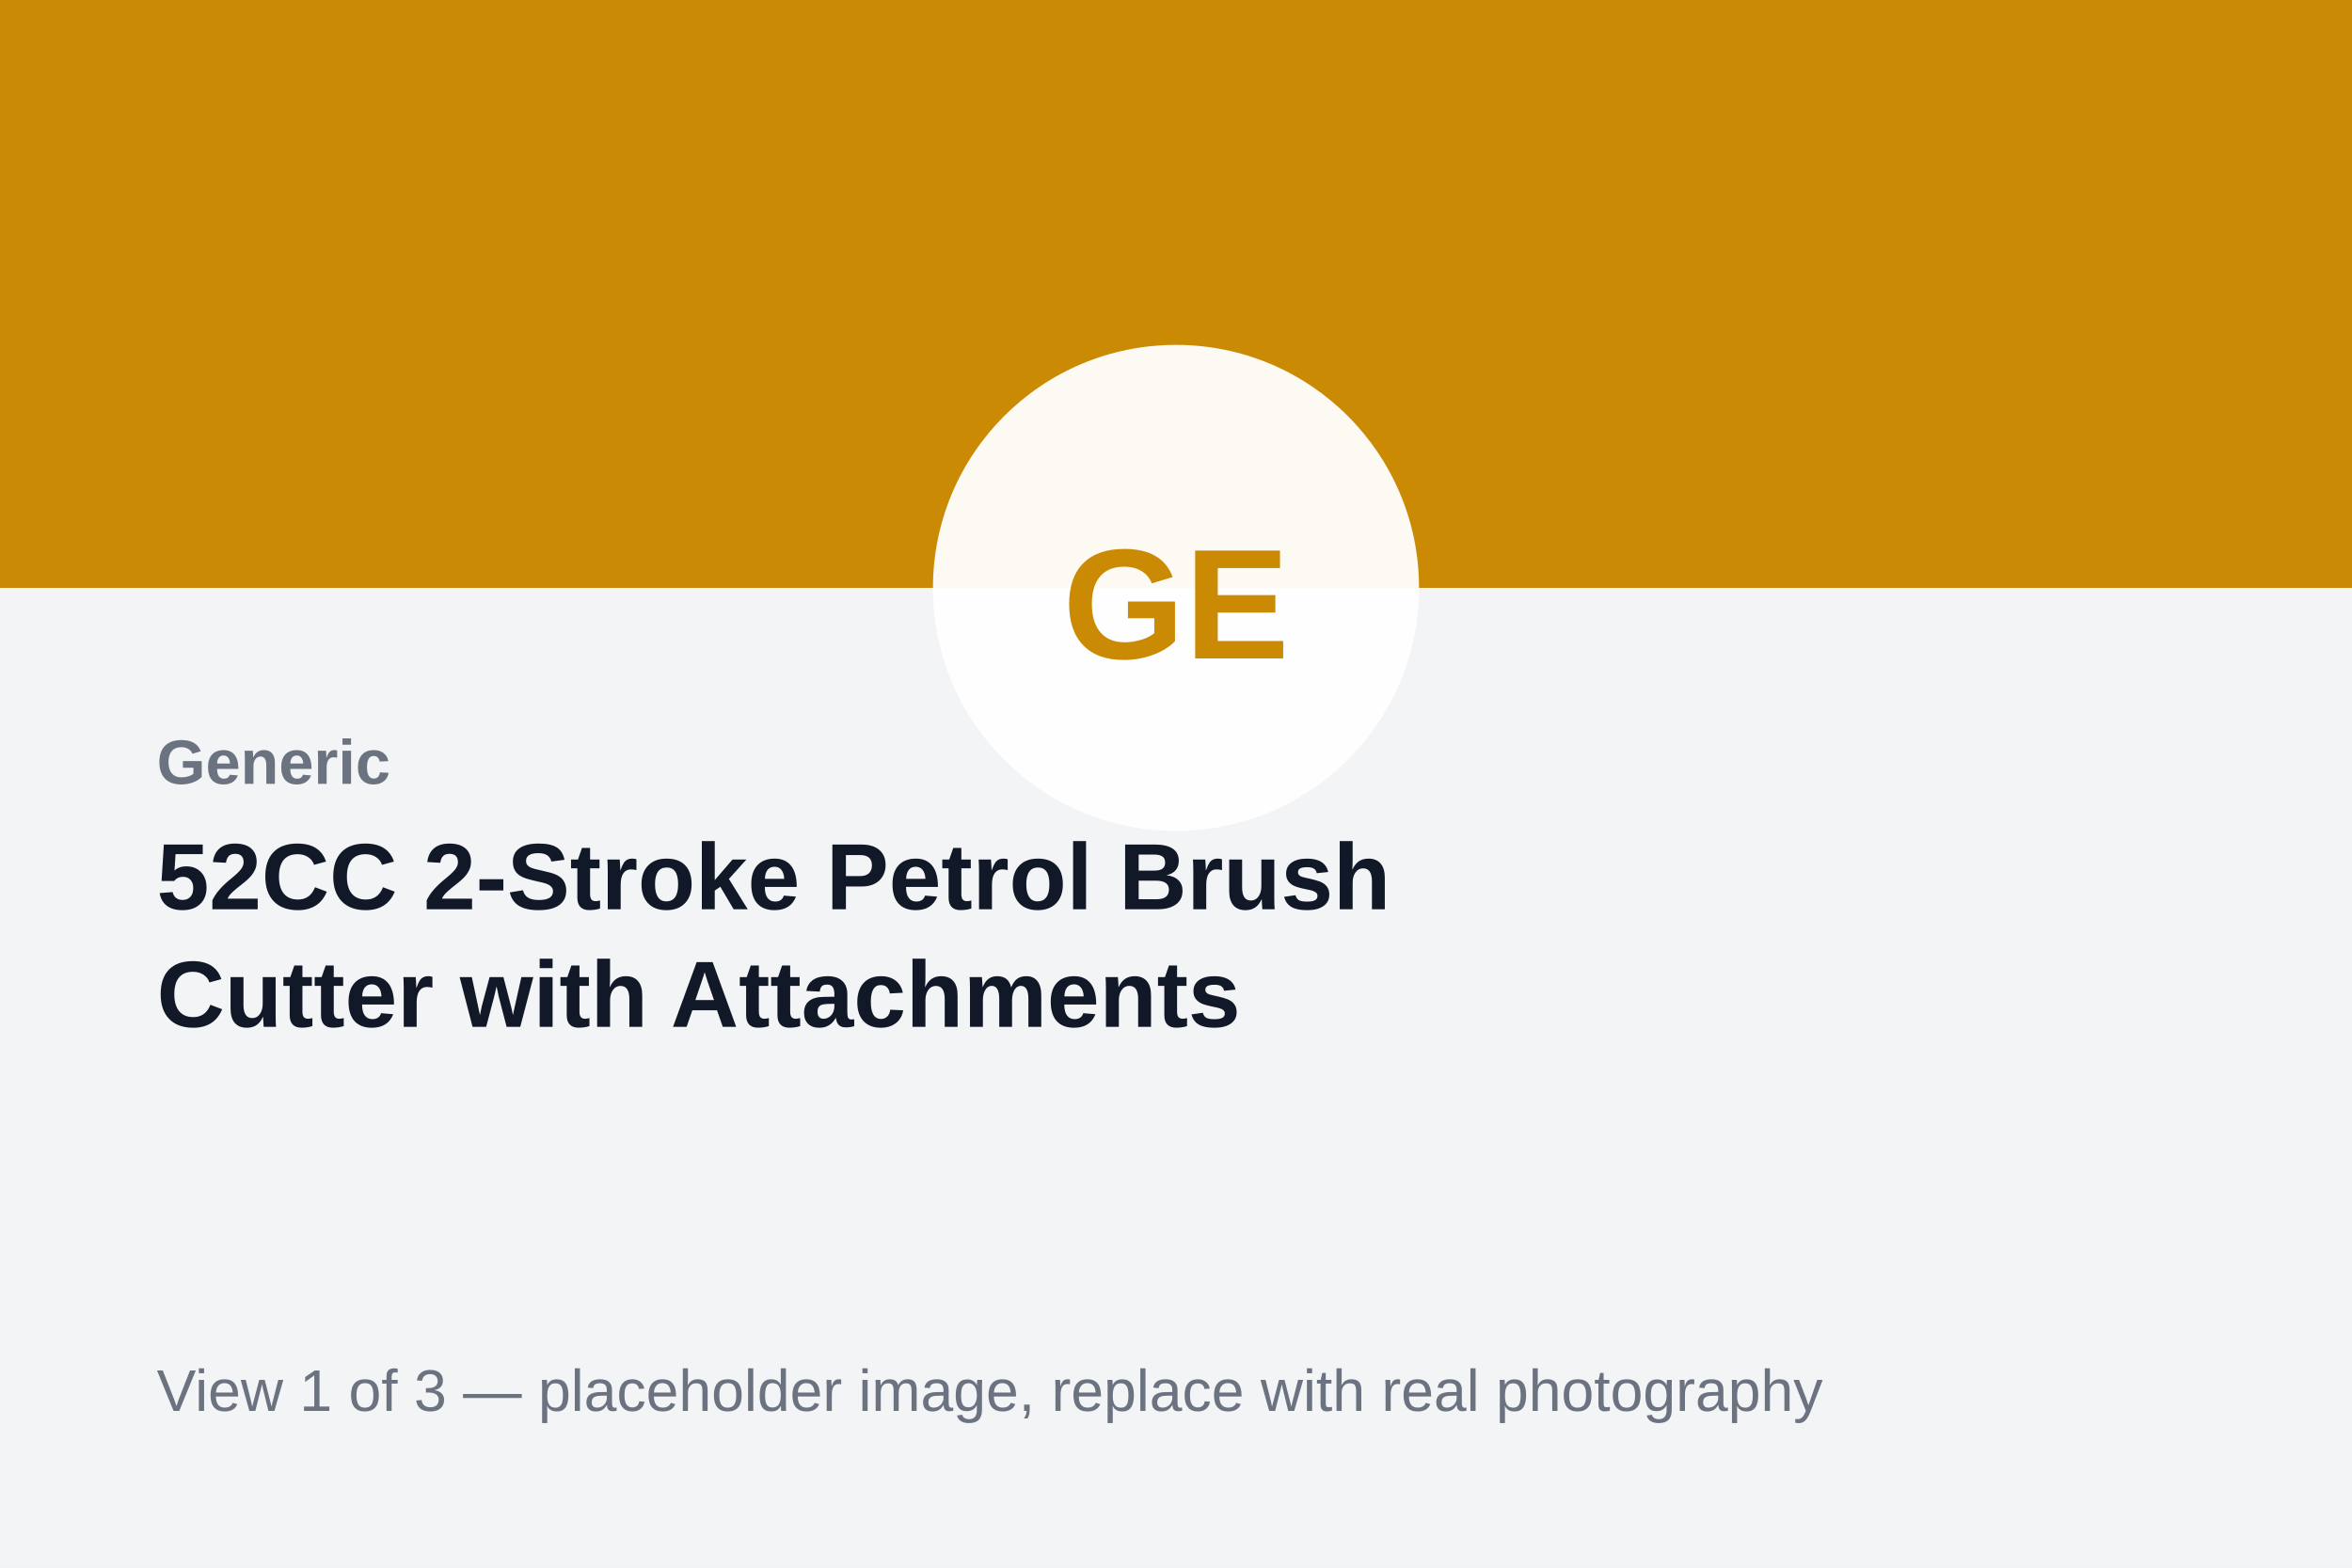
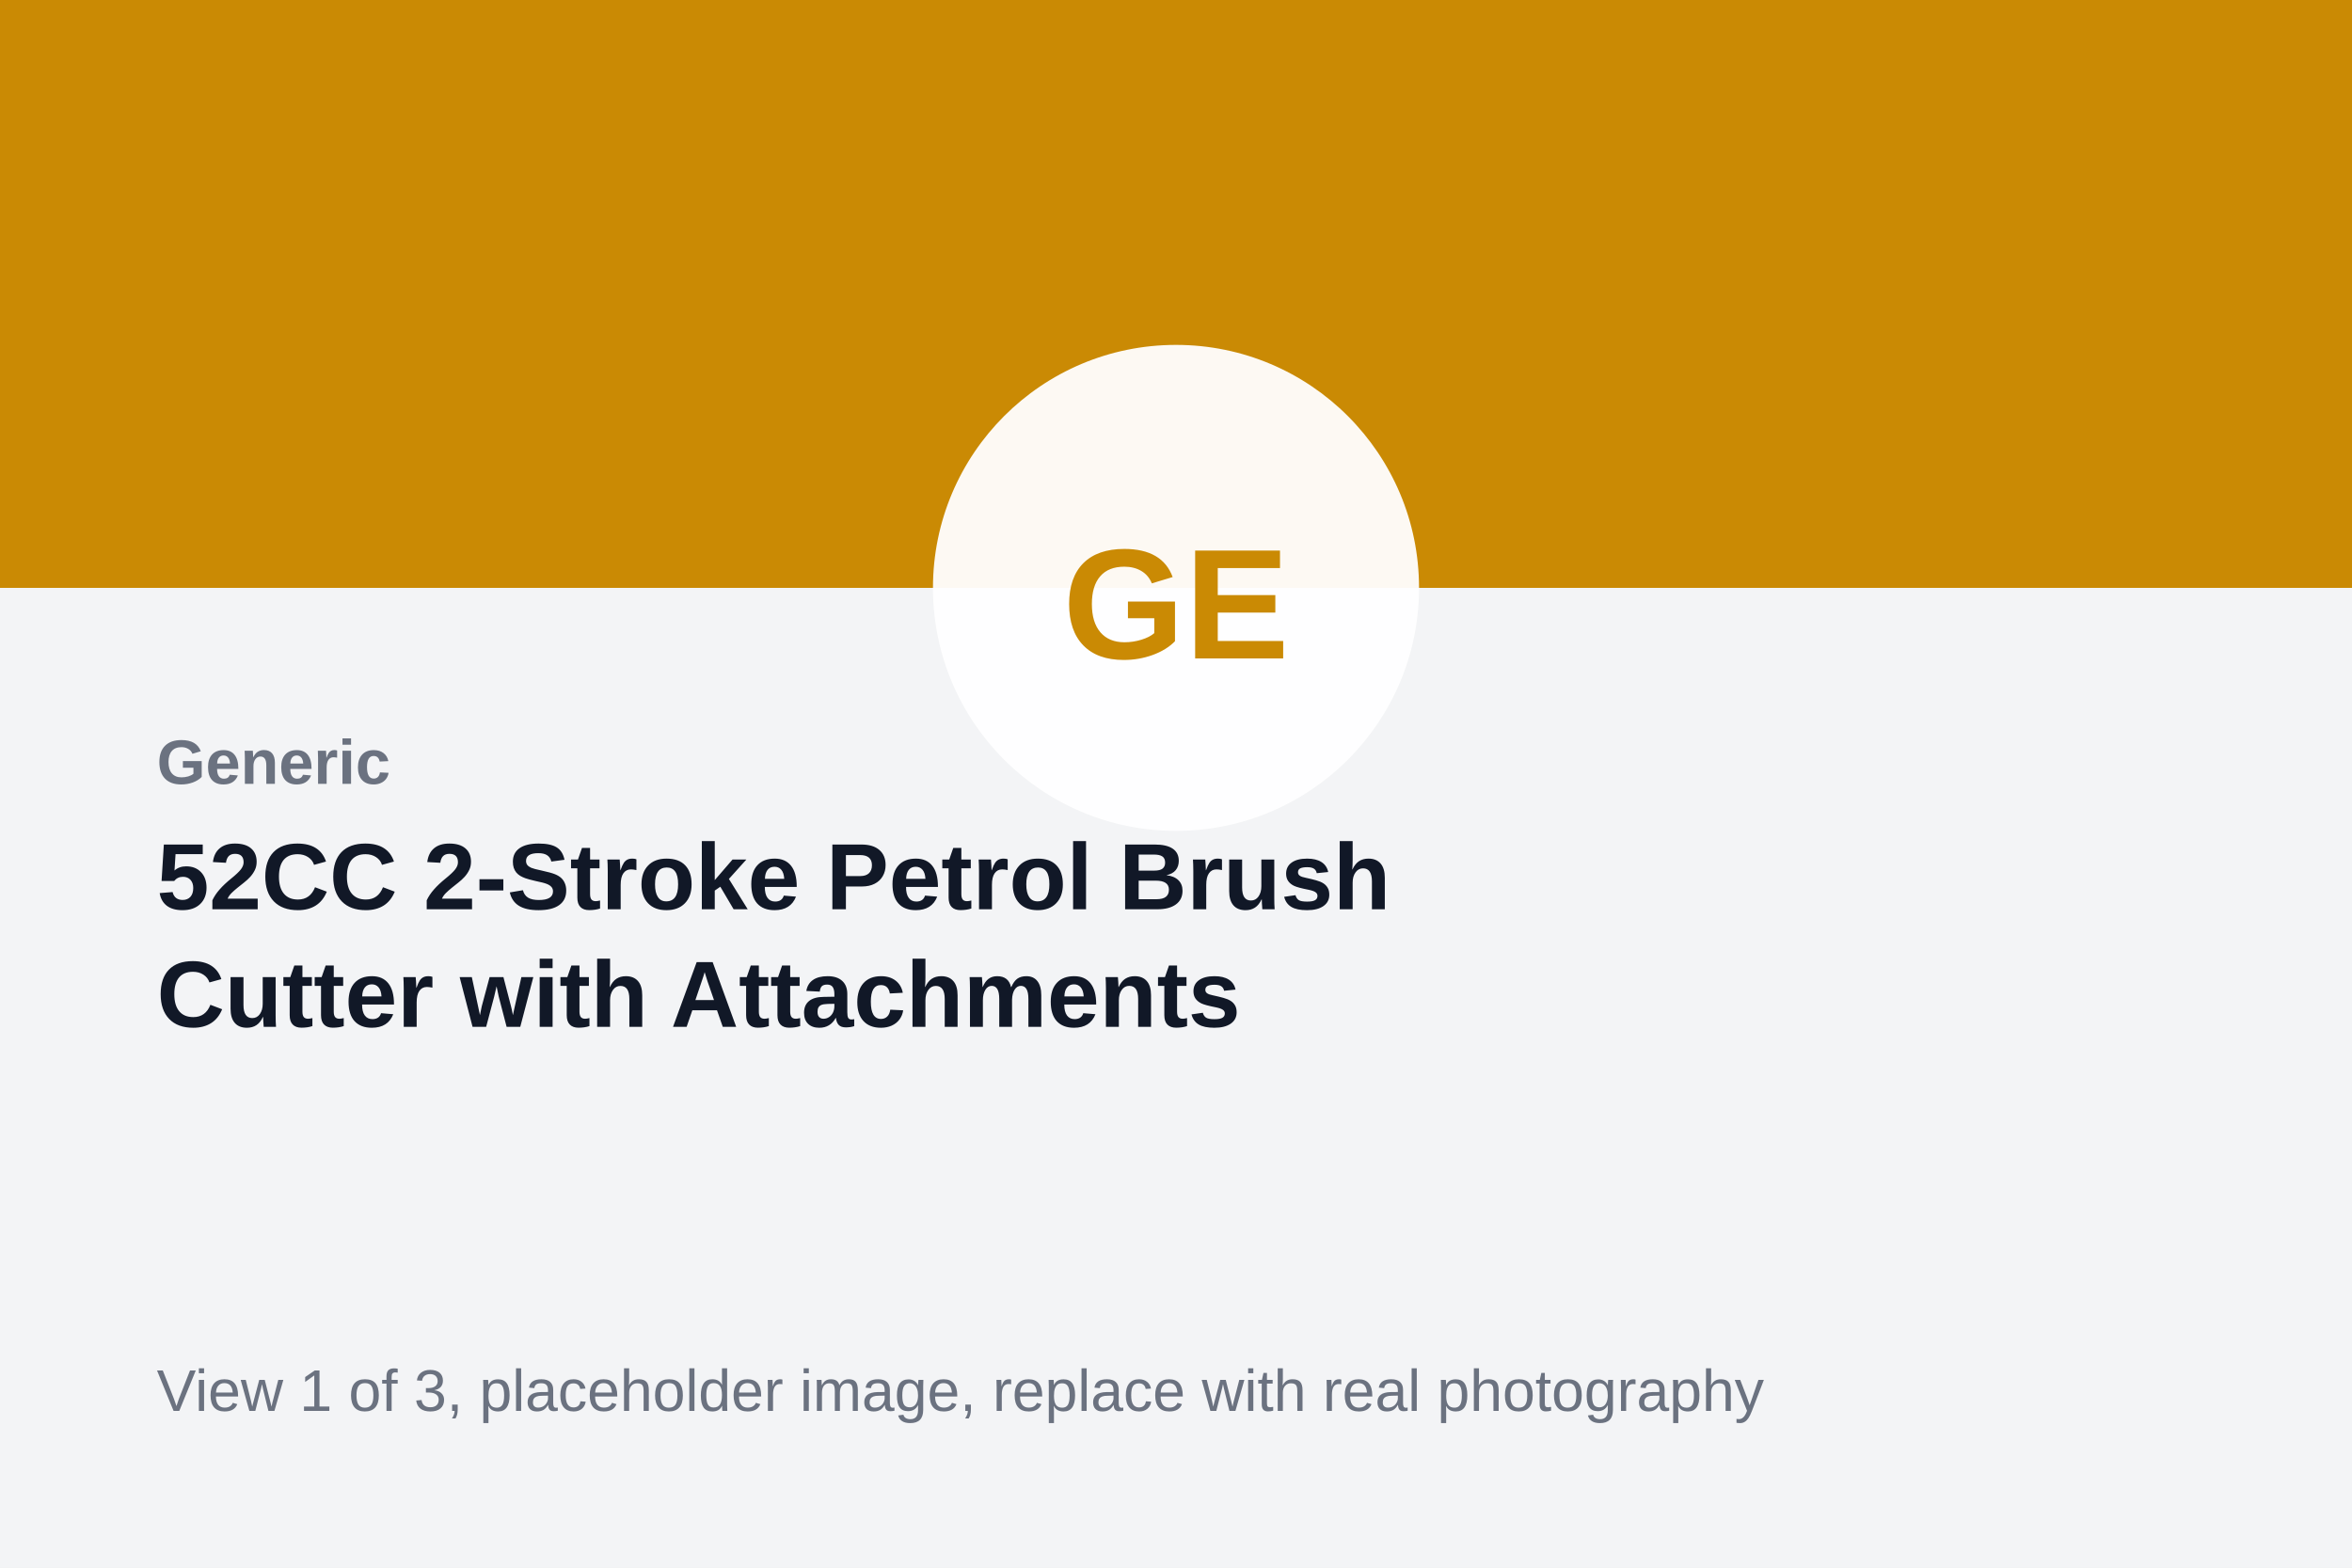
<svg xmlns="http://www.w3.org/2000/svg" viewBox="0 0 600 400" width="600" height="400" role="img" aria-label="52CC 2-Stroke Petrol Brush Cutter with Attachments">
  <rect width="600" height="400" fill="#F3F4F6" />
  <rect x="0" y="0" width="600" height="150" fill="#CA8A04" />
  <circle cx="300" cy="150" r="62" fill="#ffffff" opacity="0.95" />
  <text x="300" y="168" text-anchor="middle" font-family="Segoe UI, Arial, sans-serif" font-size="40" font-weight="800" fill="#CA8A04">GE</text>
  <text x="40" y="200" font-family="Segoe UI, Arial, sans-serif" font-size="16" font-weight="600" fill="#6B7280">Generic</text>
  <text x="40" y="232" font-family="Segoe UI, Arial, sans-serif" font-size="24" font-weight="700" fill="#111827">52CC 2-Stroke Petrol Brush</text>
  <text x="40" y="262" font-family="Segoe UI, Arial, sans-serif" font-size="24" font-weight="700" fill="#111827">Cutter with Attachments</text>
-   <text x="40" y="360" font-family="Segoe UI, Arial, sans-serif" font-size="15" fill="#6B7280">View 1 of 3 — placeholder image, replace with real photography</text>
+   <text x="40" y="360" font-family="Segoe UI, Arial, sans-serif" font-size="15" fill="#6B7280">View 1 of 3, placeholder image, replace with real photography</text>
</svg>
